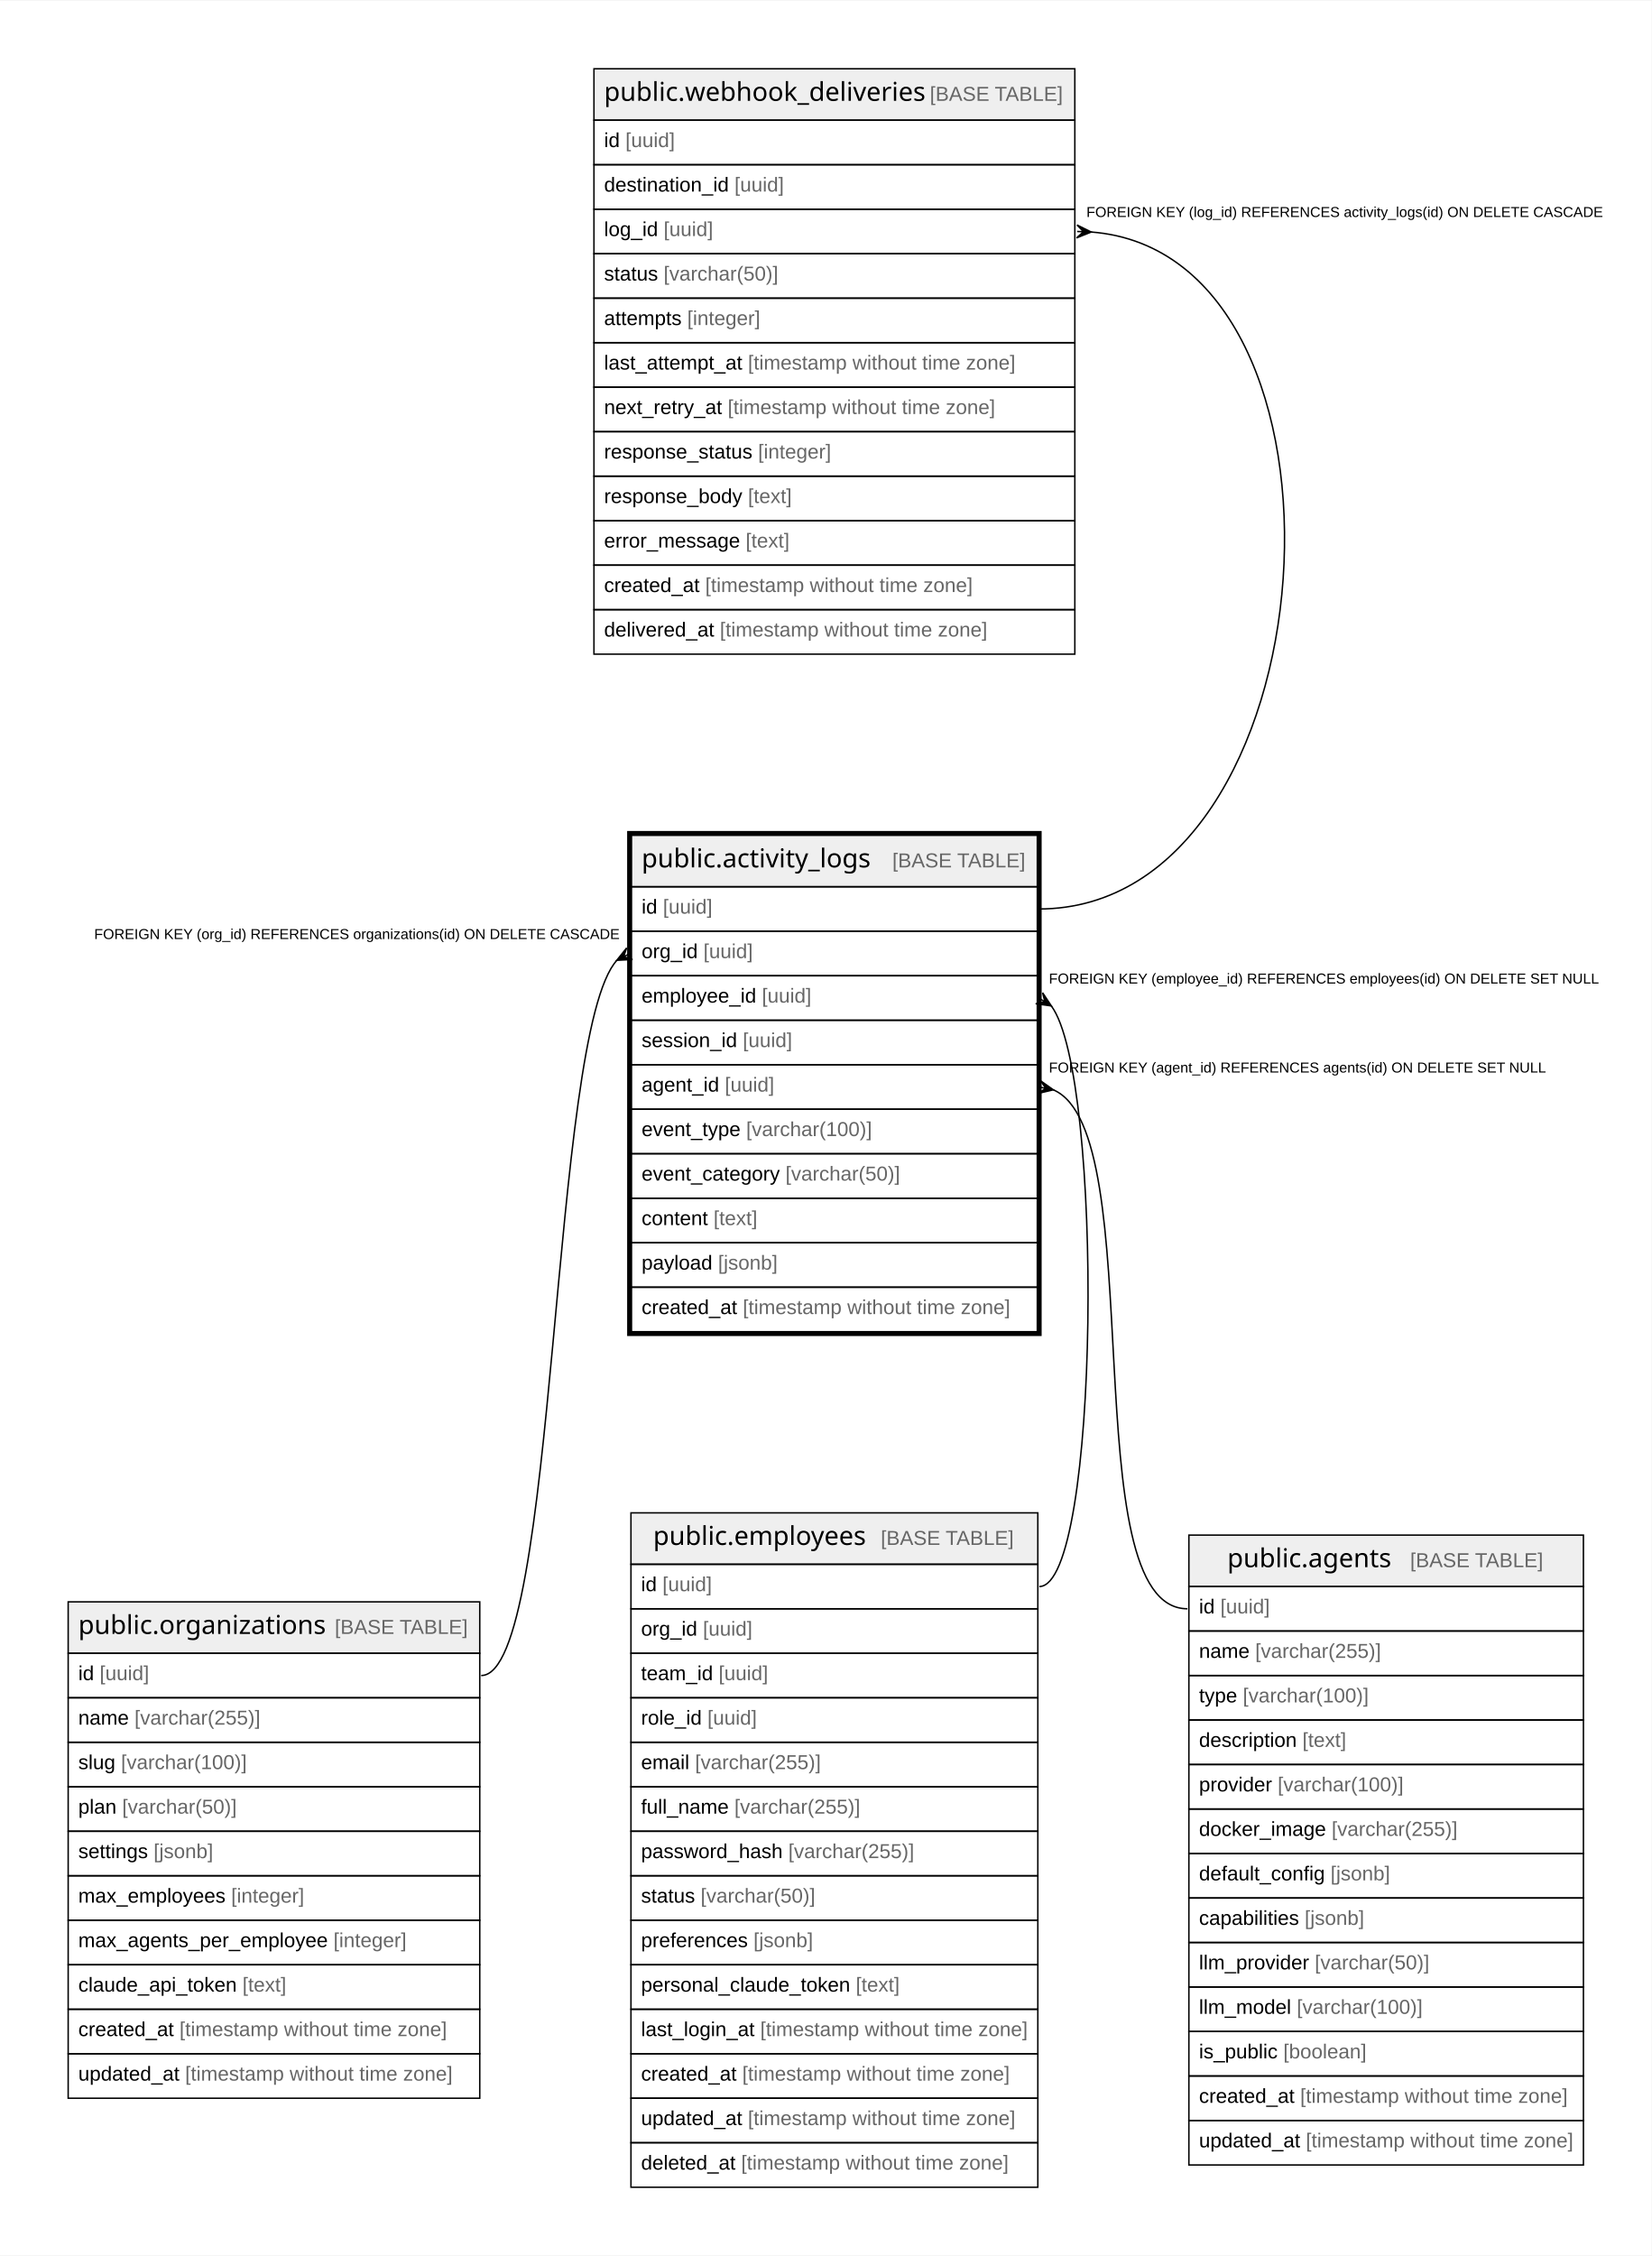
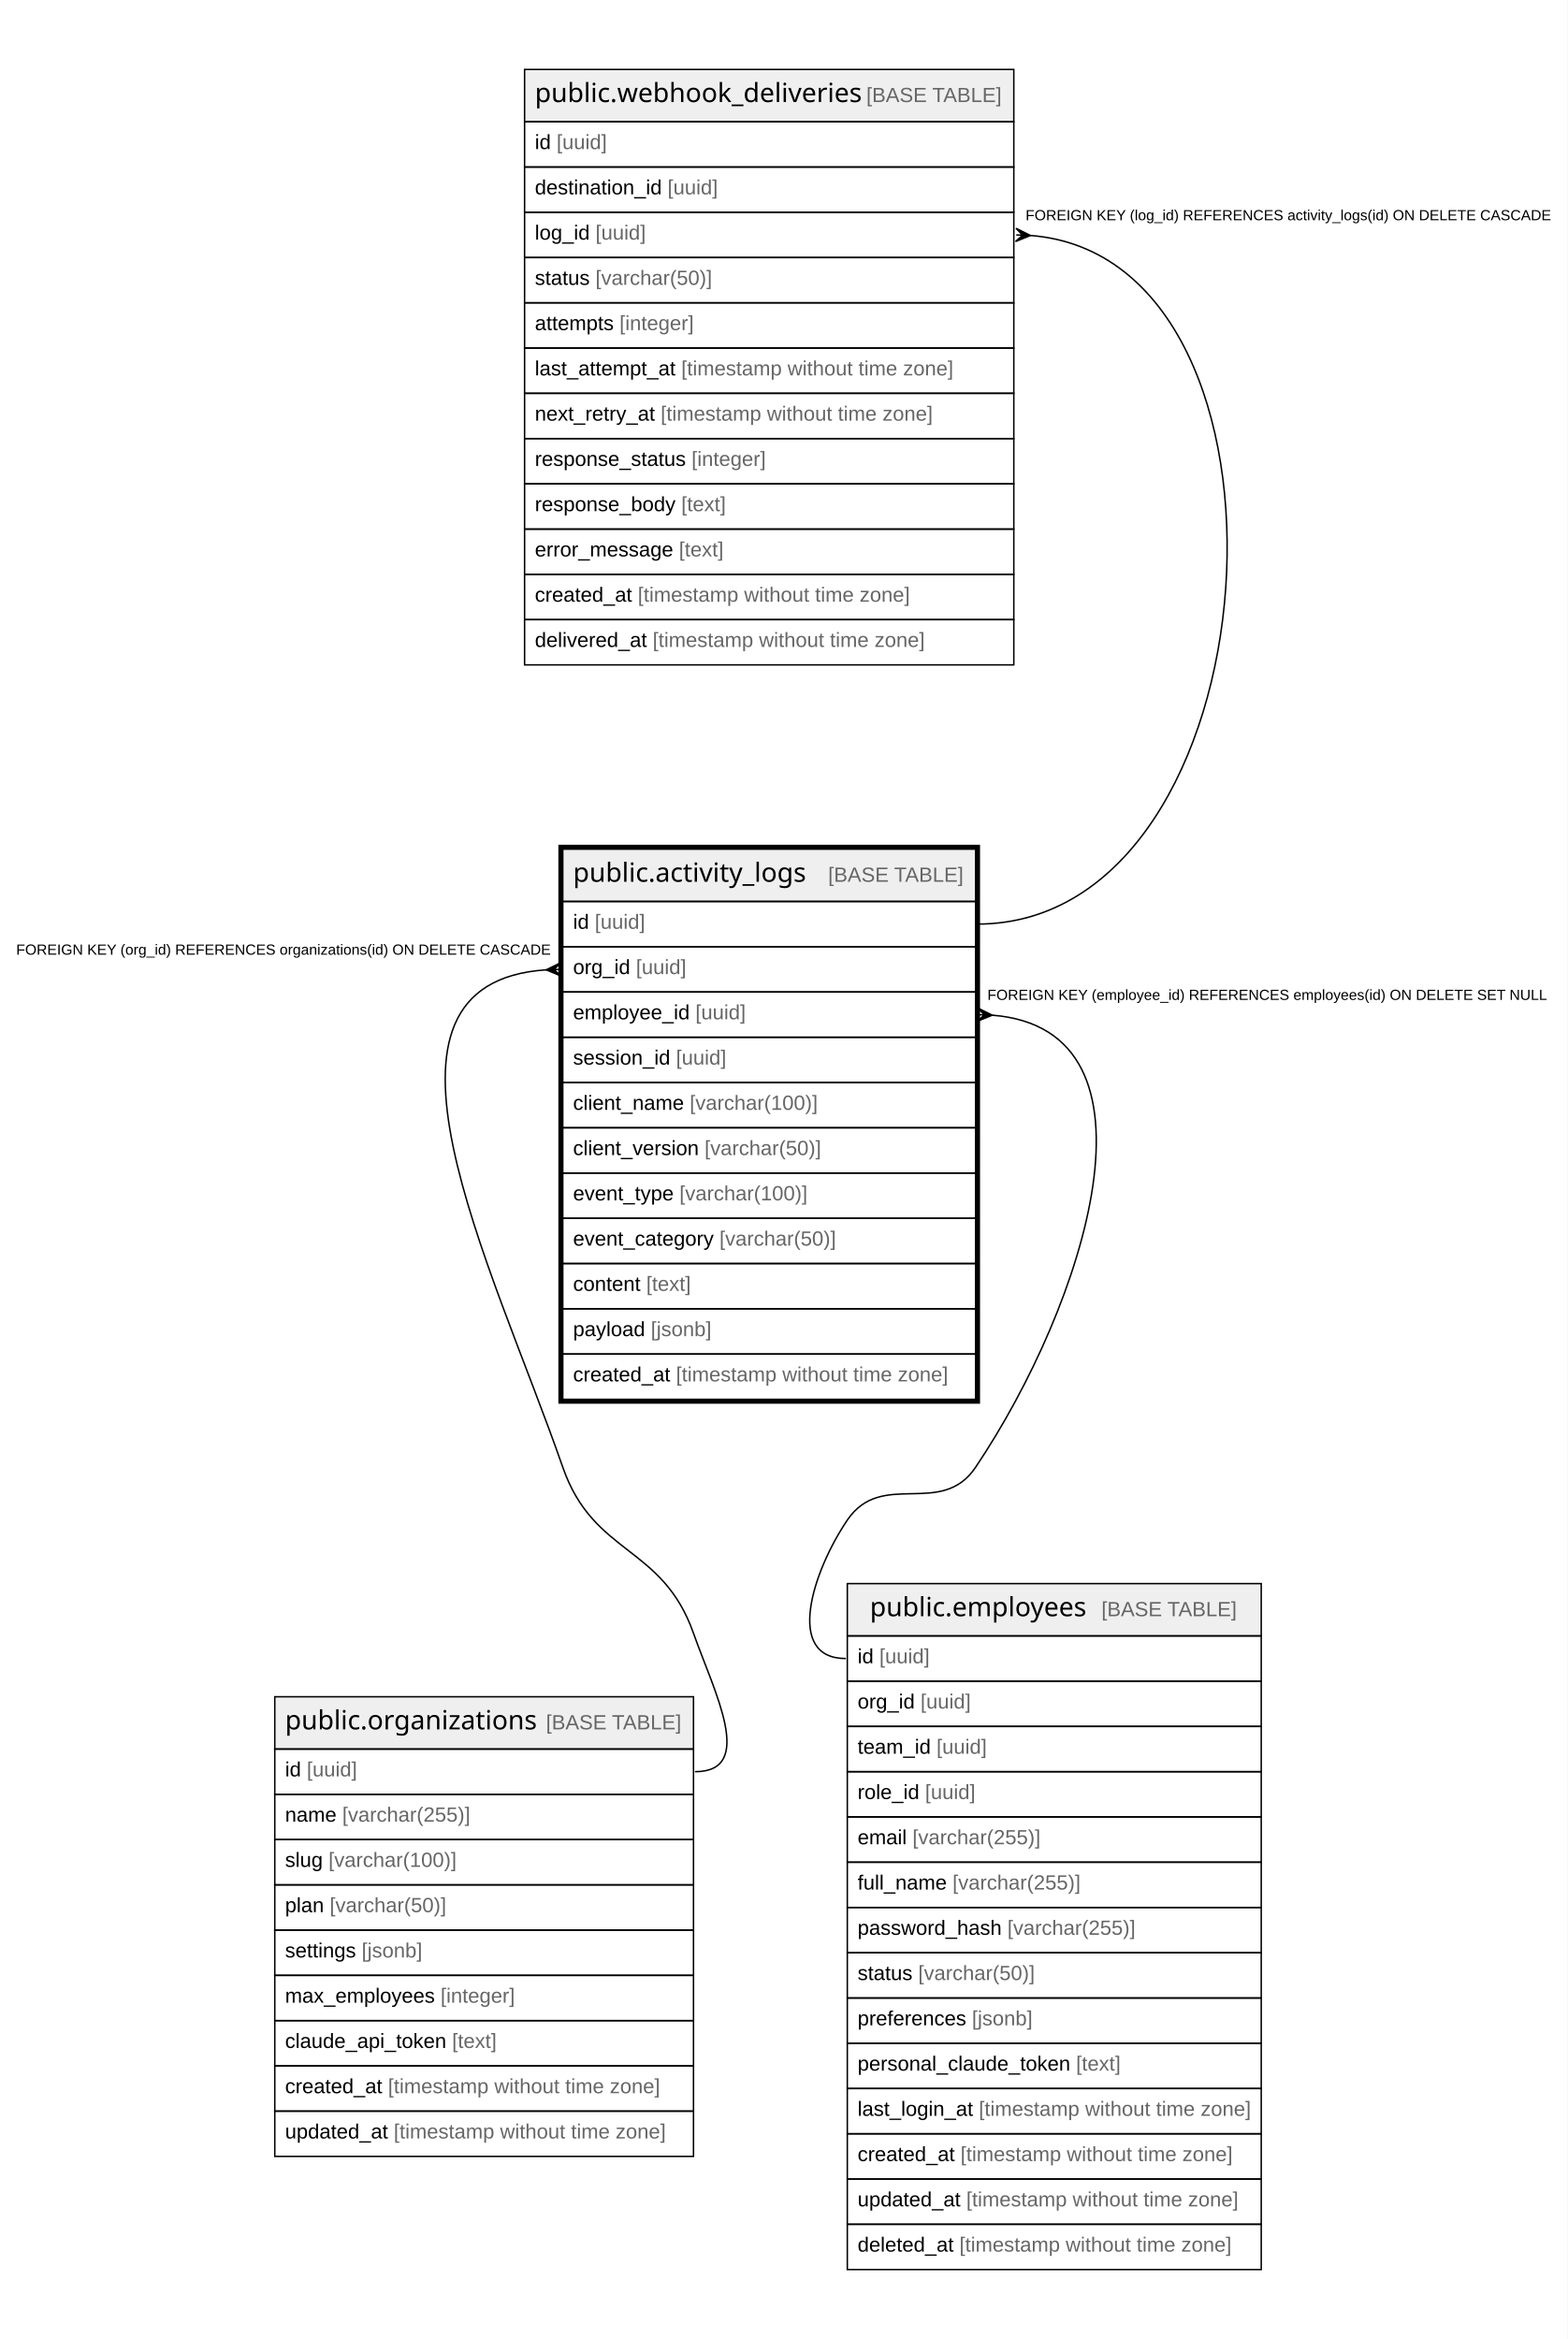
- <svg xmlns="http://www.w3.org/2000/svg" width="1143pt" height="1561pt" viewBox="0.00 0.00 1143.45 1560.80">
-   <g id="graph0" class="graph" transform="scale(1 1) rotate(0) translate(4 1556.8)">
-     <polygon fill="white" stroke="none" points="-4,4 -4,-1556.8 1139.45,-1556.8 1139.45,4 -4,4" />
+ <svg xmlns="http://www.w3.org/2000/svg" width="1067pt" height="1592pt" viewBox="0.00 0.00 1066.81 1591.60">
+   <g id="graph0" class="graph" transform="scale(1 1) rotate(0) translate(4 1587.6)">
+     <polygon fill="white" stroke="none" points="-4,4 -4,-1587.6 1062.81,-1587.6 1062.81,4 -4,4" />
    <g id="node1" class="node">
-       <polygon fill="#efefef" stroke="none" points="433.19,-943.4 433.19,-979 714.16,-979 714.16,-943.4 433.19,-943.4" />
-       <polygon fill="none" stroke="black" points="433.19,-943.4 433.19,-979 714.16,-979 714.16,-943.4 433.19,-943.4" />
-       <text text-anchor="start" x="440.19" y="-956.8" font-family="Arial Bold" font-size="18.00">public.activity_logs</text>
-       <text text-anchor="start" x="582.67" y="-956.8" font-family="Arial" font-size="14.00">    </text>
-       <text text-anchor="start" x="613.79" y="-956.8" font-family="Arial" font-size="14.00" fill="#666666">[BASE TABLE]</text>
-       <polygon fill="none" stroke="black" points="433.19,-912.6 433.19,-943.4 714.16,-943.4 714.16,-912.6 433.19,-912.6" />
-       <text text-anchor="start" x="440.19" y="-924.8" font-family="Arial" font-size="14.00">id </text>
-       <text text-anchor="start" x="454.98" y="-924.8" font-family="Arial" font-size="14.00" fill="#666666">[uuid]</text>
-       <polygon fill="none" stroke="black" points="433.19,-881.8 433.19,-912.6 714.16,-912.6 714.16,-881.8 433.19,-881.8" />
-       <text text-anchor="start" x="440.19" y="-894" font-family="Arial" font-size="14.00">org_id </text>
-       <text text-anchor="start" x="483" y="-894" font-family="Arial" font-size="14.00" fill="#666666">[uuid]</text>
-       <polygon fill="none" stroke="black" points="433.19,-851 433.19,-881.8 714.16,-881.8 714.16,-851 433.19,-851" />
-       <text text-anchor="start" x="440.19" y="-863.2" font-family="Arial" font-size="14.00">employee_id </text>
-       <text text-anchor="start" x="523.47" y="-863.2" font-family="Arial" font-size="14.00" fill="#666666">[uuid]</text>
-       <polygon fill="none" stroke="black" points="433.19,-820.2 433.19,-851 714.16,-851 714.16,-820.2 433.19,-820.2" />
-       <text text-anchor="start" x="440.19" y="-832.4" font-family="Arial" font-size="14.00">session_id </text>
-       <text text-anchor="start" x="510.23" y="-832.4" font-family="Arial" font-size="14.00" fill="#666666">[uuid]</text>
-       <polygon fill="none" stroke="black" points="433.19,-789.4 433.19,-820.2 714.16,-820.2 714.16,-789.4 433.19,-789.4" />
-       <text text-anchor="start" x="440.19" y="-801.6" font-family="Arial" font-size="14.00">agent_id </text>
-       <text text-anchor="start" x="497.8" y="-801.6" font-family="Arial" font-size="14.00" fill="#666666">[uuid]</text>
-       <polygon fill="none" stroke="black" points="433.19,-758.6 433.19,-789.4 714.16,-789.4 714.16,-758.6 433.19,-758.6" />
-       <text text-anchor="start" x="440.19" y="-770.8" font-family="Arial" font-size="14.00">event_type </text>
-       <text text-anchor="start" x="512.58" y="-770.8" font-family="Arial" font-size="14.00" fill="#666666">[varchar(100)]</text>
-       <polygon fill="none" stroke="black" points="433.19,-727.8 433.19,-758.6 714.16,-758.6 714.16,-727.8 433.19,-727.8" />
-       <text text-anchor="start" x="440.19" y="-740" font-family="Arial" font-size="14.00">event_category </text>
-       <text text-anchor="start" x="539.81" y="-740" font-family="Arial" font-size="14.00" fill="#666666">[varchar(50)]</text>
-       <polygon fill="none" stroke="black" points="433.19,-697 433.19,-727.8 714.16,-727.8 714.16,-697 433.19,-697" />
-       <text text-anchor="start" x="440.19" y="-709.2" font-family="Arial" font-size="14.00">content </text>
-       <text text-anchor="start" x="490" y="-709.2" font-family="Arial" font-size="14.00" fill="#666666">[text]</text>
-       <polygon fill="none" stroke="black" points="433.19,-666.2 433.19,-697 714.16,-697 714.16,-666.2 433.19,-666.2" />
-       <text text-anchor="start" x="440.19" y="-678.4" font-family="Arial" font-size="14.00">payload </text>
-       <text text-anchor="start" x="493.12" y="-678.4" font-family="Arial" font-size="14.00" fill="#666666">[jsonb]</text>
-       <polygon fill="none" stroke="black" points="433.19,-635.4 433.19,-666.2 714.16,-666.2 714.16,-635.4 433.19,-635.4" />
-       <text text-anchor="start" x="440.19" y="-647.6" font-family="Arial" font-size="14.00">created_at </text>
-       <text text-anchor="start" x="510.24" y="-647.6" font-family="Arial" font-size="14.00" fill="#666666">[timestamp without time zone]</text>
-       <polygon fill="none" stroke="black" stroke-width="3" points="431.69,-633.9 431.69,-980.5 715.66,-980.5 715.66,-633.9 431.69,-633.9" />
+       <polygon fill="#efefef" stroke="none" points="378.99,-974.2 378.99,-1009.8 659.96,-1009.8 659.96,-974.2 378.99,-974.2" />
+       <polygon fill="none" stroke="black" points="378.99,-974.2 378.99,-1009.8 659.96,-1009.8 659.96,-974.2 378.99,-974.2" />
+       <text text-anchor="start" x="385.99" y="-987.6" font-family="Arial Bold" font-size="18.00">public.activity_logs</text>
+       <text text-anchor="start" x="528.47" y="-987.6" font-family="Arial" font-size="14.00">    </text>
+       <text text-anchor="start" x="559.59" y="-987.6" font-family="Arial" font-size="14.00" fill="#666666">[BASE TABLE]</text>
+       <polygon fill="none" stroke="black" points="378.99,-943.4 378.99,-974.2 659.96,-974.2 659.96,-943.4 378.99,-943.4" />
+       <text text-anchor="start" x="385.99" y="-955.6" font-family="Arial" font-size="14.00">id </text>
+       <text text-anchor="start" x="400.78" y="-955.6" font-family="Arial" font-size="14.00" fill="#666666">[uuid]</text>
+       <polygon fill="none" stroke="black" points="378.99,-912.6 378.99,-943.4 659.96,-943.4 659.96,-912.6 378.99,-912.6" />
+       <text text-anchor="start" x="385.99" y="-924.8" font-family="Arial" font-size="14.00">org_id </text>
+       <text text-anchor="start" x="428.8" y="-924.8" font-family="Arial" font-size="14.00" fill="#666666">[uuid]</text>
+       <polygon fill="none" stroke="black" points="378.99,-881.8 378.99,-912.6 659.96,-912.6 659.96,-881.8 378.99,-881.8" />
+       <text text-anchor="start" x="385.99" y="-894" font-family="Arial" font-size="14.00">employee_id </text>
+       <text text-anchor="start" x="469.26" y="-894" font-family="Arial" font-size="14.00" fill="#666666">[uuid]</text>
+       <polygon fill="none" stroke="black" points="378.99,-851 378.99,-881.8 659.96,-881.8 659.96,-851 378.99,-851" />
+       <text text-anchor="start" x="385.99" y="-863.2" font-family="Arial" font-size="14.00">session_id </text>
+       <text text-anchor="start" x="456.03" y="-863.2" font-family="Arial" font-size="14.00" fill="#666666">[uuid]</text>
+       <polygon fill="none" stroke="black" points="378.99,-820.2 378.99,-851 659.96,-851 659.96,-820.2 378.99,-820.2" />
+       <text text-anchor="start" x="385.99" y="-832.4" font-family="Arial" font-size="14.00">client_name </text>
+       <text text-anchor="start" x="465.37" y="-832.4" font-family="Arial" font-size="14.00" fill="#666666">[varchar(100)]</text>
+       <polygon fill="none" stroke="black" points="378.99,-789.4 378.99,-820.2 659.96,-820.2 659.96,-789.4 378.99,-789.4" />
+       <text text-anchor="start" x="385.99" y="-801.6" font-family="Arial" font-size="14.00">client_version </text>
+       <text text-anchor="start" x="475.48" y="-801.6" font-family="Arial" font-size="14.00" fill="#666666">[varchar(50)]</text>
+       <polygon fill="none" stroke="black" points="378.99,-758.6 378.99,-789.4 659.96,-789.4 659.96,-758.6 378.99,-758.6" />
+       <text text-anchor="start" x="385.99" y="-770.8" font-family="Arial" font-size="14.00">event_type </text>
+       <text text-anchor="start" x="458.38" y="-770.8" font-family="Arial" font-size="14.00" fill="#666666">[varchar(100)]</text>
+       <polygon fill="none" stroke="black" points="378.99,-727.8 378.99,-758.6 659.96,-758.6 659.96,-727.8 378.99,-727.8" />
+       <text text-anchor="start" x="385.99" y="-740" font-family="Arial" font-size="14.00">event_category </text>
+       <text text-anchor="start" x="485.61" y="-740" font-family="Arial" font-size="14.00" fill="#666666">[varchar(50)]</text>
+       <polygon fill="none" stroke="black" points="378.99,-697 378.99,-727.8 659.96,-727.8 659.96,-697 378.99,-697" />
+       <text text-anchor="start" x="385.99" y="-709.2" font-family="Arial" font-size="14.00">content </text>
+       <text text-anchor="start" x="435.8" y="-709.2" font-family="Arial" font-size="14.00" fill="#666666">[text]</text>
+       <polygon fill="none" stroke="black" points="378.99,-666.2 378.99,-697 659.96,-697 659.96,-666.2 378.99,-666.2" />
+       <text text-anchor="start" x="385.99" y="-678.4" font-family="Arial" font-size="14.00">payload </text>
+       <text text-anchor="start" x="438.92" y="-678.4" font-family="Arial" font-size="14.00" fill="#666666">[jsonb]</text>
+       <polygon fill="none" stroke="black" points="378.99,-635.4 378.99,-666.2 659.96,-666.2 659.96,-635.4 378.99,-635.4" />
+       <text text-anchor="start" x="385.99" y="-647.6" font-family="Arial" font-size="14.00">created_at </text>
+       <text text-anchor="start" x="456.04" y="-647.6" font-family="Arial" font-size="14.00" fill="#666666">[timestamp without time zone]</text>
+       <polygon fill="none" stroke="black" stroke-width="3" points="377.49,-633.9 377.49,-1011.3 661.46,-1011.3 661.46,-633.9 377.49,-633.9" />
    </g>
    <g id="node3" class="node">
-       <polygon fill="#efefef" stroke="none" points="43.2,-412.8 43.2,-448.4 328.15,-448.4 328.15,-412.8 43.2,-412.8" />
-       <polygon fill="none" stroke="black" points="43.2,-412.8 43.2,-448.4 328.15,-448.4 328.15,-412.8 43.2,-412.8" />
-       <text text-anchor="start" x="50.2" y="-426.2" font-family="Arial Bold" font-size="18.00">public.organizations</text>
-       <text text-anchor="start" x="196.66" y="-426.2" font-family="Arial" font-size="14.00">    </text>
-       <text text-anchor="start" x="227.78" y="-426.2" font-family="Arial" font-size="14.00" fill="#666666">[BASE TABLE]</text>
-       <polygon fill="none" stroke="black" points="43.2,-382 43.2,-412.8 328.15,-412.8 328.15,-382 43.2,-382" />
-       <text text-anchor="start" x="50.2" y="-394.2" font-family="Arial" font-size="14.00">id </text>
-       <text text-anchor="start" x="64.99" y="-394.2" font-family="Arial" font-size="14.00" fill="#666666">[uuid]</text>
-       <polygon fill="none" stroke="black" points="43.2,-351.2 43.2,-382 328.15,-382 328.15,-351.2 43.2,-351.2" />
-       <text text-anchor="start" x="50.2" y="-363.4" font-family="Arial" font-size="14.00">name </text>
-       <text text-anchor="start" x="89.11" y="-363.4" font-family="Arial" font-size="14.00" fill="#666666">[varchar(255)]</text>
-       <polygon fill="none" stroke="black" points="43.2,-320.4 43.2,-351.2 328.15,-351.2 328.15,-320.4 43.2,-320.4" />
-       <text text-anchor="start" x="50.2" y="-332.6" font-family="Arial" font-size="14.00">slug </text>
-       <text text-anchor="start" x="79.77" y="-332.6" font-family="Arial" font-size="14.00" fill="#666666">[varchar(100)]</text>
-       <polygon fill="none" stroke="black" points="43.2,-289.6 43.2,-320.4 328.15,-320.4 328.15,-289.6 43.2,-289.6" />
-       <text text-anchor="start" x="50.2" y="-301.8" font-family="Arial" font-size="14.00">plan </text>
-       <text text-anchor="start" x="80.56" y="-301.8" font-family="Arial" font-size="14.00" fill="#666666">[varchar(50)]</text>
-       <polygon fill="none" stroke="black" points="43.2,-258.8 43.2,-289.6 328.15,-289.6 328.15,-258.8 43.2,-258.8" />
-       <text text-anchor="start" x="50.2" y="-271" font-family="Arial" font-size="14.00">settings </text>
-       <text text-anchor="start" x="102.34" y="-271" font-family="Arial" font-size="14.00" fill="#666666">[jsonb]</text>
-       <polygon fill="none" stroke="black" points="43.2,-228 43.2,-258.8 328.15,-258.8 328.15,-228 43.2,-228" />
-       <text text-anchor="start" x="50.2" y="-240.2" font-family="Arial" font-size="14.00">max_employees </text>
-       <text text-anchor="start" x="156.03" y="-240.2" font-family="Arial" font-size="14.00" fill="#666666">[integer]</text>
-       <polygon fill="none" stroke="black" points="43.2,-197.2 43.2,-228 328.15,-228 328.15,-197.2 43.2,-197.2" />
-       <text text-anchor="start" x="50.2" y="-209.4" font-family="Arial" font-size="14.00">max_agents_per_employee </text>
-       <text text-anchor="start" x="226.87" y="-209.4" font-family="Arial" font-size="14.00" fill="#666666">[integer]</text>
-       <polygon fill="none" stroke="black" points="43.2,-166.4 43.2,-197.2 328.15,-197.2 328.15,-166.4 43.2,-166.4" />
-       <text text-anchor="start" x="50.2" y="-178.6" font-family="Arial" font-size="14.00">claude_api_token </text>
-       <text text-anchor="start" x="163.85" y="-178.6" font-family="Arial" font-size="14.00" fill="#666666">[text]</text>
-       <polygon fill="none" stroke="black" points="43.2,-135.6 43.2,-166.4 328.15,-166.4 328.15,-135.6 43.2,-135.6" />
-       <text text-anchor="start" x="50.2" y="-147.8" font-family="Arial" font-size="14.00">created_at </text>
-       <text text-anchor="start" x="120.25" y="-147.8" font-family="Arial" font-size="14.00" fill="#666666">[timestamp without time zone]</text>
-       <polygon fill="none" stroke="black" points="43.2,-104.8 43.2,-135.6 328.15,-135.6 328.15,-104.8 43.2,-104.8" />
-       <text text-anchor="start" x="50.2" y="-117" font-family="Arial" font-size="14.00">updated_at </text>
-       <text text-anchor="start" x="124.16" y="-117" font-family="Arial" font-size="14.00" fill="#666666">[timestamp without time zone]</text>
+       <polygon fill="#efefef" stroke="none" points="183,-397.4 183,-433 467.95,-433 467.95,-397.4 183,-397.4" />
+       <polygon fill="none" stroke="black" points="183,-397.4 183,-433 467.95,-433 467.95,-397.4 183,-397.4" />
+       <text text-anchor="start" x="190" y="-410.8" font-family="Arial Bold" font-size="18.00">public.organizations</text>
+       <text text-anchor="start" x="336.46" y="-410.8" font-family="Arial" font-size="14.00">    </text>
+       <text text-anchor="start" x="367.58" y="-410.8" font-family="Arial" font-size="14.00" fill="#666666">[BASE TABLE]</text>
+       <polygon fill="none" stroke="black" points="183,-366.6 183,-397.4 467.95,-397.4 467.95,-366.6 183,-366.6" />
+       <text text-anchor="start" x="190" y="-378.8" font-family="Arial" font-size="14.00">id </text>
+       <text text-anchor="start" x="204.78" y="-378.8" font-family="Arial" font-size="14.00" fill="#666666">[uuid]</text>
+       <polygon fill="none" stroke="black" points="183,-335.8 183,-366.6 467.95,-366.6 467.95,-335.8 183,-335.8" />
+       <text text-anchor="start" x="190" y="-348" font-family="Arial" font-size="14.00">name </text>
+       <text text-anchor="start" x="228.91" y="-348" font-family="Arial" font-size="14.00" fill="#666666">[varchar(255)]</text>
+       <polygon fill="none" stroke="black" points="183,-305 183,-335.8 467.95,-335.8 467.95,-305 183,-305" />
+       <text text-anchor="start" x="190" y="-317.2" font-family="Arial" font-size="14.00">slug </text>
+       <text text-anchor="start" x="219.57" y="-317.2" font-family="Arial" font-size="14.00" fill="#666666">[varchar(100)]</text>
+       <polygon fill="none" stroke="black" points="183,-274.2 183,-305 467.95,-305 467.95,-274.2 183,-274.2" />
+       <text text-anchor="start" x="190" y="-286.4" font-family="Arial" font-size="14.00">plan </text>
+       <text text-anchor="start" x="220.36" y="-286.4" font-family="Arial" font-size="14.00" fill="#666666">[varchar(50)]</text>
+       <polygon fill="none" stroke="black" points="183,-243.4 183,-274.2 467.95,-274.2 467.95,-243.4 183,-243.4" />
+       <text text-anchor="start" x="190" y="-255.6" font-family="Arial" font-size="14.00">settings </text>
+       <text text-anchor="start" x="242.14" y="-255.6" font-family="Arial" font-size="14.00" fill="#666666">[jsonb]</text>
+       <polygon fill="none" stroke="black" points="183,-212.6 183,-243.4 467.95,-243.4 467.95,-212.6 183,-212.6" />
+       <text text-anchor="start" x="190" y="-224.8" font-family="Arial" font-size="14.00">max_employees </text>
+       <text text-anchor="start" x="295.83" y="-224.8" font-family="Arial" font-size="14.00" fill="#666666">[integer]</text>
+       <polygon fill="none" stroke="black" points="183,-181.8 183,-212.6 467.95,-212.6 467.95,-181.8 183,-181.8" />
+       <text text-anchor="start" x="190" y="-194" font-family="Arial" font-size="14.00">claude_api_token </text>
+       <text text-anchor="start" x="303.65" y="-194" font-family="Arial" font-size="14.00" fill="#666666">[text]</text>
+       <polygon fill="none" stroke="black" points="183,-151 183,-181.8 467.95,-181.8 467.95,-151 183,-151" />
+       <text text-anchor="start" x="190" y="-163.2" font-family="Arial" font-size="14.00">created_at </text>
+       <text text-anchor="start" x="260.05" y="-163.2" font-family="Arial" font-size="14.00" fill="#666666">[timestamp without time zone]</text>
+       <polygon fill="none" stroke="black" points="183,-120.2 183,-151 467.95,-151 467.95,-120.2 183,-120.2" />
+       <text text-anchor="start" x="190" y="-132.4" font-family="Arial" font-size="14.00">updated_at </text>
+       <text text-anchor="start" x="263.96" y="-132.4" font-family="Arial" font-size="14.00" fill="#666666">[timestamp without time zone]</text>
    </g>
    <g id="edge2" class="edge">
-       <path fill="none" stroke="black" d="M423.18,-892.57C376.45,-842.19 382.64,-397.4 329.15,-397.4" />
-       <polygon fill="black" stroke="black" points="423,-892.48 429.84,-901.05 427.74,-894.92 431.6,-896.89 431.6,-896.89 431.6,-896.89 427.74,-894.92 433.95,-893.04 423,-892.48" />
-       <text text-anchor="start" x="61.2" y="-907.2" font-family="Arial" font-size="10.00">FOREIGN KEY (org_id) REFERENCES organizations(id) ON DELETE CASCADE</text>
+       <path fill="none" stroke="black" d="M367.81,-927.68C232.17,-918.81 330.65,-728.08 378.99,-589.2 400,-528.83 446.71,-536.49 467.95,-476.2 481.86,-436.71 510.82,-382 468.95,-382" />
+       <polygon fill="black" stroke="black" points="367.66,-927.67 377.51,-932.49 372.99,-927.84 377.32,-927.98 377.32,-927.98 377.32,-927.98 372.99,-927.84 377.8,-923.49 367.66,-927.67" />
+       <text text-anchor="start" x="7" y="-938" font-family="Arial" font-size="10.00">FOREIGN KEY (org_id) REFERENCES organizations(id) ON DELETE CASCADE</text>
    </g>
    <g id="node4" class="node">
-       <polygon fill="#efefef" stroke="none" points="432.83,-474.4 432.83,-510 714.52,-510 714.52,-474.4 432.83,-474.4" />
-       <polygon fill="none" stroke="black" points="432.83,-474.4 432.83,-510 714.52,-510 714.52,-474.4 432.83,-474.4" />
-       <text text-anchor="start" x="448.2" y="-487.8" font-family="Arial Bold" font-size="18.00">public.employees</text>
-       <text text-anchor="start" x="574.66" y="-487.8" font-family="Arial" font-size="14.00">    </text>
-       <text text-anchor="start" x="605.78" y="-487.8" font-family="Arial" font-size="14.00" fill="#666666">[BASE TABLE]</text>
-       <polygon fill="none" stroke="black" points="432.83,-443.6 432.83,-474.4 714.52,-474.4 714.52,-443.6 432.83,-443.6" />
-       <text text-anchor="start" x="439.83" y="-455.8" font-family="Arial" font-size="14.00">id </text>
-       <text text-anchor="start" x="454.62" y="-455.8" font-family="Arial" font-size="14.00" fill="#666666">[uuid]</text>
-       <polygon fill="none" stroke="black" points="432.83,-412.8 432.83,-443.6 714.52,-443.6 714.52,-412.8 432.83,-412.8" />
-       <text text-anchor="start" x="439.83" y="-425" font-family="Arial" font-size="14.00">org_id </text>
-       <text text-anchor="start" x="482.64" y="-425" font-family="Arial" font-size="14.00" fill="#666666">[uuid]</text>
-       <polygon fill="none" stroke="black" points="432.83,-382 432.83,-412.8 714.52,-412.8 714.52,-382 432.83,-382" />
-       <text text-anchor="start" x="439.83" y="-394.2" font-family="Arial" font-size="14.00">team_id </text>
-       <text text-anchor="start" x="493.53" y="-394.2" font-family="Arial" font-size="14.00" fill="#666666">[uuid]</text>
-       <polygon fill="none" stroke="black" points="432.83,-351.2 432.83,-382 714.52,-382 714.52,-351.2 432.83,-351.2" />
-       <text text-anchor="start" x="439.83" y="-363.4" font-family="Arial" font-size="14.00">role_id </text>
-       <text text-anchor="start" x="485.75" y="-363.4" font-family="Arial" font-size="14.00" fill="#666666">[uuid]</text>
-       <polygon fill="none" stroke="black" points="432.83,-320.4 432.83,-351.2 714.52,-351.2 714.52,-320.4 432.83,-320.4" />
-       <text text-anchor="start" x="439.83" y="-332.6" font-family="Arial" font-size="14.00">email </text>
-       <text text-anchor="start" x="477.18" y="-332.6" font-family="Arial" font-size="14.00" fill="#666666">[varchar(255)]</text>
-       <polygon fill="none" stroke="black" points="432.83,-289.6 432.83,-320.4 714.52,-320.4 714.52,-289.6 432.83,-289.6" />
-       <text text-anchor="start" x="439.83" y="-301.8" font-family="Arial" font-size="14.00">full_name </text>
-       <text text-anchor="start" x="504.42" y="-301.8" font-family="Arial" font-size="14.00" fill="#666666">[varchar(255)]</text>
-       <polygon fill="none" stroke="black" points="432.83,-258.8 432.83,-289.6 714.52,-289.6 714.52,-258.8 432.83,-258.8" />
-       <text text-anchor="start" x="439.83" y="-271" font-family="Arial" font-size="14.00">password_hash </text>
-       <text text-anchor="start" x="541.78" y="-271" font-family="Arial" font-size="14.00" fill="#666666">[varchar(255)]</text>
-       <polygon fill="none" stroke="black" points="432.83,-228 432.83,-258.8 714.52,-258.8 714.52,-228 432.83,-228" />
-       <text text-anchor="start" x="439.83" y="-240.2" font-family="Arial" font-size="14.00">status </text>
-       <text text-anchor="start" x="481.07" y="-240.2" font-family="Arial" font-size="14.00" fill="#666666">[varchar(50)]</text>
-       <polygon fill="none" stroke="black" points="432.83,-197.2 432.83,-228 714.52,-228 714.52,-197.2 432.83,-197.2" />
-       <text text-anchor="start" x="439.83" y="-209.4" font-family="Arial" font-size="14.00">preferences </text>
-       <text text-anchor="start" x="517.65" y="-209.4" font-family="Arial" font-size="14.00" fill="#666666">[jsonb]</text>
-       <polygon fill="none" stroke="black" points="432.83,-166.4 432.83,-197.2 714.52,-197.2 714.52,-166.4 432.83,-166.4" />
-       <text text-anchor="start" x="439.83" y="-178.6" font-family="Arial" font-size="14.00">personal_claude_token </text>
-       <text text-anchor="start" x="588.5" y="-178.6" font-family="Arial" font-size="14.00" fill="#666666">[text]</text>
-       <polygon fill="none" stroke="black" points="432.83,-135.6 432.83,-166.4 714.52,-166.4 714.52,-135.6 432.83,-135.6" />
-       <text text-anchor="start" x="439.83" y="-147.8" font-family="Arial" font-size="14.00">last_login_at </text>
-       <text text-anchor="start" x="522.33" y="-147.8" font-family="Arial" font-size="14.00" fill="#666666">[timestamp without time zone]</text>
-       <polygon fill="none" stroke="black" points="432.83,-104.8 432.83,-135.6 714.52,-135.6 714.52,-104.8 432.83,-104.8" />
-       <text text-anchor="start" x="439.83" y="-117" font-family="Arial" font-size="14.00">created_at </text>
-       <text text-anchor="start" x="509.88" y="-117" font-family="Arial" font-size="14.00" fill="#666666">[timestamp without time zone]</text>
-       <polygon fill="none" stroke="black" points="432.83,-74 432.83,-104.8 714.52,-104.8 714.52,-74 432.83,-74" />
-       <text text-anchor="start" x="439.83" y="-86.2" font-family="Arial" font-size="14.00">updated_at </text>
-       <text text-anchor="start" x="513.79" y="-86.2" font-family="Arial" font-size="14.00" fill="#666666">[timestamp without time zone]</text>
-       <polygon fill="none" stroke="black" points="432.83,-43.2 432.83,-74 714.52,-74 714.52,-43.2 432.83,-43.2" />
-       <text text-anchor="start" x="439.83" y="-55.4" font-family="Arial" font-size="14.00">deleted_at </text>
-       <text text-anchor="start" x="509.11" y="-55.4" font-family="Arial" font-size="14.00" fill="#666666">[timestamp without time zone]</text>
+       <polygon fill="#efefef" stroke="none" points="572.63,-474.4 572.63,-510 854.32,-510 854.32,-474.4 572.63,-474.4" />
+       <polygon fill="none" stroke="black" points="572.63,-474.4 572.63,-510 854.32,-510 854.32,-474.4 572.63,-474.4" />
+       <text text-anchor="start" x="588" y="-487.8" font-family="Arial Bold" font-size="18.00">public.employees</text>
+       <text text-anchor="start" x="714.46" y="-487.8" font-family="Arial" font-size="14.00">    </text>
+       <text text-anchor="start" x="745.58" y="-487.8" font-family="Arial" font-size="14.00" fill="#666666">[BASE TABLE]</text>
+       <polygon fill="none" stroke="black" points="572.63,-443.6 572.63,-474.4 854.32,-474.4 854.32,-443.6 572.63,-443.6" />
+       <text text-anchor="start" x="579.63" y="-455.8" font-family="Arial" font-size="14.00">id </text>
+       <text text-anchor="start" x="594.42" y="-455.8" font-family="Arial" font-size="14.00" fill="#666666">[uuid]</text>
+       <polygon fill="none" stroke="black" points="572.63,-412.8 572.63,-443.6 854.32,-443.6 854.32,-412.8 572.63,-412.8" />
+       <text text-anchor="start" x="579.63" y="-425" font-family="Arial" font-size="14.00">org_id </text>
+       <text text-anchor="start" x="622.44" y="-425" font-family="Arial" font-size="14.00" fill="#666666">[uuid]</text>
+       <polygon fill="none" stroke="black" points="572.63,-382 572.63,-412.8 854.32,-412.8 854.32,-382 572.63,-382" />
+       <text text-anchor="start" x="579.63" y="-394.2" font-family="Arial" font-size="14.00">team_id </text>
+       <text text-anchor="start" x="633.33" y="-394.2" font-family="Arial" font-size="14.00" fill="#666666">[uuid]</text>
+       <polygon fill="none" stroke="black" points="572.63,-351.2 572.63,-382 854.32,-382 854.32,-351.2 572.63,-351.2" />
+       <text text-anchor="start" x="579.63" y="-363.4" font-family="Arial" font-size="14.00">role_id </text>
+       <text text-anchor="start" x="625.55" y="-363.4" font-family="Arial" font-size="14.00" fill="#666666">[uuid]</text>
+       <polygon fill="none" stroke="black" points="572.63,-320.4 572.63,-351.2 854.32,-351.2 854.32,-320.4 572.63,-320.4" />
+       <text text-anchor="start" x="579.63" y="-332.6" font-family="Arial" font-size="14.00">email </text>
+       <text text-anchor="start" x="616.97" y="-332.6" font-family="Arial" font-size="14.00" fill="#666666">[varchar(255)]</text>
+       <polygon fill="none" stroke="black" points="572.63,-289.6 572.63,-320.4 854.32,-320.4 854.32,-289.6 572.63,-289.6" />
+       <text text-anchor="start" x="579.63" y="-301.8" font-family="Arial" font-size="14.00">full_name </text>
+       <text text-anchor="start" x="644.22" y="-301.8" font-family="Arial" font-size="14.00" fill="#666666">[varchar(255)]</text>
+       <polygon fill="none" stroke="black" points="572.63,-258.8 572.63,-289.6 854.32,-289.6 854.32,-258.8 572.63,-258.8" />
+       <text text-anchor="start" x="579.63" y="-271" font-family="Arial" font-size="14.00">password_hash </text>
+       <text text-anchor="start" x="681.58" y="-271" font-family="Arial" font-size="14.00" fill="#666666">[varchar(255)]</text>
+       <polygon fill="none" stroke="black" points="572.63,-228 572.63,-258.8 854.32,-258.8 854.32,-228 572.63,-228" />
+       <text text-anchor="start" x="579.63" y="-240.2" font-family="Arial" font-size="14.00">status </text>
+       <text text-anchor="start" x="620.87" y="-240.2" font-family="Arial" font-size="14.00" fill="#666666">[varchar(50)]</text>
+       <polygon fill="none" stroke="black" points="572.63,-197.2 572.63,-228 854.32,-228 854.32,-197.2 572.63,-197.2" />
+       <text text-anchor="start" x="579.63" y="-209.4" font-family="Arial" font-size="14.00">preferences </text>
+       <text text-anchor="start" x="657.45" y="-209.4" font-family="Arial" font-size="14.00" fill="#666666">[jsonb]</text>
+       <polygon fill="none" stroke="black" points="572.63,-166.4 572.63,-197.2 854.32,-197.2 854.32,-166.4 572.63,-166.4" />
+       <text text-anchor="start" x="579.63" y="-178.6" font-family="Arial" font-size="14.00">personal_claude_token </text>
+       <text text-anchor="start" x="728.3" y="-178.6" font-family="Arial" font-size="14.00" fill="#666666">[text]</text>
+       <polygon fill="none" stroke="black" points="572.63,-135.6 572.63,-166.4 854.32,-166.4 854.32,-135.6 572.63,-135.6" />
+       <text text-anchor="start" x="579.63" y="-147.8" font-family="Arial" font-size="14.00">last_login_at </text>
+       <text text-anchor="start" x="662.13" y="-147.8" font-family="Arial" font-size="14.00" fill="#666666">[timestamp without time zone]</text>
+       <polygon fill="none" stroke="black" points="572.63,-104.8 572.63,-135.6 854.32,-135.6 854.32,-104.8 572.63,-104.8" />
+       <text text-anchor="start" x="579.63" y="-117" font-family="Arial" font-size="14.00">created_at </text>
+       <text text-anchor="start" x="649.68" y="-117" font-family="Arial" font-size="14.00" fill="#666666">[timestamp without time zone]</text>
+       <polygon fill="none" stroke="black" points="572.63,-74 572.63,-104.8 854.32,-104.8 854.32,-74 572.63,-74" />
+       <text text-anchor="start" x="579.63" y="-86.2" font-family="Arial" font-size="14.00">updated_at </text>
+       <text text-anchor="start" x="653.59" y="-86.2" font-family="Arial" font-size="14.00" fill="#666666">[timestamp without time zone]</text>
+       <polygon fill="none" stroke="black" points="572.63,-43.2 572.63,-74 854.32,-74 854.32,-43.2 572.63,-43.2" />
+       <text text-anchor="start" x="579.63" y="-55.4" font-family="Arial" font-size="14.00">deleted_at </text>
+       <text text-anchor="start" x="648.91" y="-55.4" font-family="Arial" font-size="14.00" fill="#666666">[timestamp without time zone]</text>
    </g>
    <g id="edge3" class="edge">
-       <path fill="none" stroke="black" d="M723.81,-860.95C760.26,-812.6 757.69,-459 715.52,-459" />
-       <polygon fill="black" stroke="black" points="723.9,-860.89 713.04,-862.41 719.39,-863.73 715.73,-866.04 715.73,-866.04 715.73,-866.04 719.39,-863.73 717.84,-870.03 723.9,-860.89" />
-       <text text-anchor="start" x="722.16" y="-876.4" font-family="Arial" font-size="10.00">FOREIGN KEY (employee_id) REFERENCES employees(id) ON DELETE SET NULL</text>
-     </g>
-     <g id="node5" class="node">
-       <polygon fill="#efefef" stroke="none" points="819.1,-459 819.1,-494.6 1092.25,-494.6 1092.25,-459 819.1,-459" />
-       <polygon fill="none" stroke="black" points="819.1,-459 819.1,-494.6 1092.25,-494.6 1092.25,-459 819.1,-459" />
-       <text text-anchor="start" x="845.69" y="-472.4" font-family="Arial Bold" font-size="18.00">public.agents</text>
-       <text text-anchor="start" x="941.17" y="-472.4" font-family="Arial" font-size="14.00">    </text>
-       <text text-anchor="start" x="972.29" y="-472.4" font-family="Arial" font-size="14.00" fill="#666666">[BASE TABLE]</text>
-       <polygon fill="none" stroke="black" points="819.1,-428.2 819.1,-459 1092.25,-459 1092.25,-428.2 819.1,-428.2" />
-       <text text-anchor="start" x="826.1" y="-440.4" font-family="Arial" font-size="14.00">id </text>
-       <text text-anchor="start" x="840.89" y="-440.4" font-family="Arial" font-size="14.00" fill="#666666">[uuid]</text>
-       <polygon fill="none" stroke="black" points="819.1,-397.4 819.1,-428.2 1092.25,-428.2 1092.25,-397.4 819.1,-397.4" />
-       <text text-anchor="start" x="826.1" y="-409.6" font-family="Arial" font-size="14.00">name </text>
-       <text text-anchor="start" x="865.01" y="-409.6" font-family="Arial" font-size="14.00" fill="#666666">[varchar(255)]</text>
-       <polygon fill="none" stroke="black" points="819.1,-366.6 819.1,-397.4 1092.25,-397.4 1092.25,-366.6 819.1,-366.6" />
-       <text text-anchor="start" x="826.1" y="-378.8" font-family="Arial" font-size="14.00">type </text>
-       <text text-anchor="start" x="856.45" y="-378.8" font-family="Arial" font-size="14.00" fill="#666666">[varchar(100)]</text>
-       <polygon fill="none" stroke="black" points="819.1,-335.8 819.1,-366.6 1092.25,-366.6 1092.25,-335.8 819.1,-335.8" />
-       <text text-anchor="start" x="826.1" y="-348" font-family="Arial" font-size="14.00">description </text>
-       <text text-anchor="start" x="897.7" y="-348" font-family="Arial" font-size="14.00" fill="#666666">[text]</text>
-       <polygon fill="none" stroke="black" points="819.1,-305 819.1,-335.8 1092.25,-335.8 1092.25,-305 819.1,-305" />
-       <text text-anchor="start" x="826.1" y="-317.2" font-family="Arial" font-size="14.00">provider </text>
-       <text text-anchor="start" x="880.57" y="-317.2" font-family="Arial" font-size="14.00" fill="#666666">[varchar(100)]</text>
-       <polygon fill="none" stroke="black" points="819.1,-274.2 819.1,-305 1092.25,-305 1092.25,-274.2 819.1,-274.2" />
-       <text text-anchor="start" x="826.1" y="-286.4" font-family="Arial" font-size="14.00">docker_image </text>
-       <text text-anchor="start" x="917.93" y="-286.4" font-family="Arial" font-size="14.00" fill="#666666">[varchar(255)]</text>
-       <polygon fill="none" stroke="black" points="819.1,-243.4 819.1,-274.2 1092.25,-274.2 1092.25,-243.4 819.1,-243.4" />
-       <text text-anchor="start" x="826.1" y="-255.6" font-family="Arial" font-size="14.00">default_config </text>
-       <text text-anchor="start" x="917.17" y="-255.6" font-family="Arial" font-size="14.00" fill="#666666">[jsonb]</text>
-       <polygon fill="none" stroke="black" points="819.1,-212.6 819.1,-243.4 1092.25,-243.4 1092.25,-212.6 819.1,-212.6" />
-       <text text-anchor="start" x="826.1" y="-224.8" font-family="Arial" font-size="14.00">capabilities </text>
-       <text text-anchor="start" x="899.25" y="-224.8" font-family="Arial" font-size="14.00" fill="#666666">[jsonb]</text>
-       <polygon fill="none" stroke="black" points="819.1,-181.8 819.1,-212.6 1092.25,-212.6 1092.25,-181.8 819.1,-181.8" />
-       <text text-anchor="start" x="826.1" y="-194" font-family="Arial" font-size="14.00">llm_provider </text>
-       <text text-anchor="start" x="906.24" y="-194" font-family="Arial" font-size="14.00" fill="#666666">[varchar(50)]</text>
-       <polygon fill="none" stroke="black" points="819.1,-151 819.1,-181.8 1092.25,-181.8 1092.25,-151 819.1,-151" />
-       <text text-anchor="start" x="826.1" y="-163.2" font-family="Arial" font-size="14.00">llm_model </text>
-       <text text-anchor="start" x="893.79" y="-163.2" font-family="Arial" font-size="14.00" fill="#666666">[varchar(100)]</text>
-       <polygon fill="none" stroke="black" points="819.1,-120.2 819.1,-151 1092.25,-151 1092.25,-120.2 819.1,-120.2" />
-       <text text-anchor="start" x="826.1" y="-132.4" font-family="Arial" font-size="14.00">is_public </text>
-       <text text-anchor="start" x="884.47" y="-132.4" font-family="Arial" font-size="14.00" fill="#666666">[boolean]</text>
-       <polygon fill="none" stroke="black" points="819.1,-89.4 819.1,-120.2 1092.25,-120.2 1092.25,-89.4 819.1,-89.4" />
-       <text text-anchor="start" x="826.1" y="-101.6" font-family="Arial" font-size="14.00">created_at </text>
-       <text text-anchor="start" x="896.15" y="-101.6" font-family="Arial" font-size="14.00" fill="#666666">[timestamp without time zone]</text>
-       <polygon fill="none" stroke="black" points="819.1,-58.6 819.1,-89.4 1092.25,-89.4 1092.25,-58.6 819.1,-58.6" />
-       <text text-anchor="start" x="826.1" y="-70.8" font-family="Arial" font-size="14.00">updated_at </text>
-       <text text-anchor="start" x="900.06" y="-70.8" font-family="Arial" font-size="14.00" fill="#666666">[timestamp without time zone]</text>
-     </g>
-     <g id="edge4" class="edge">
-       <path fill="none" stroke="black" d="M725.13,-802.86C793.4,-774.43 738.23,-443.6 818.1,-443.6" />
-       <polygon fill="black" stroke="black" points="725.3,-802.82 714.63,-800.32 720.07,-803.84 715.82,-804.67 715.82,-804.67 715.82,-804.67 720.07,-803.84 716.35,-809.15 725.3,-802.82" />
-       <text text-anchor="start" x="722.16" y="-814.8" font-family="Arial" font-size="10.00">FOREIGN KEY (agent_id) REFERENCES agents(id) ON DELETE SET NULL</text>
+       <path fill="none" stroke="black" d="M671.38,-896.8C794.59,-887.01 734.28,-699.84 659.96,-589.2 636.55,-554.35 596.17,-587.96 572.63,-553.2 549.15,-518.53 529.76,-459 571.63,-459" />
+       <polygon fill="black" stroke="black" points="671.28,-896.8 661.12,-892.69 665.95,-897.01 661.63,-897.17 661.63,-897.17 661.63,-897.17 665.95,-897.01 661.47,-901.68 671.28,-896.8" />
+       <text text-anchor="start" x="667.96" y="-907.2" font-family="Arial" font-size="10.00">FOREIGN KEY (employee_id) REFERENCES employees(id) ON DELETE SET NULL</text>
    </g>
    <g id="node2" class="node">
-       <polygon fill="#efefef" stroke="none" points="407.21,-1474 407.21,-1509.6 740.14,-1509.6 740.14,-1474 407.21,-1474" />
-       <polygon fill="none" stroke="black" points="407.21,-1474 407.21,-1509.6 740.14,-1509.6 740.14,-1474 407.21,-1474" />
-       <text text-anchor="start" x="414.21" y="-1487.4" font-family="Arial Bold" font-size="18.00">public.webhook_deliveries</text>
-       <text text-anchor="start" x="608.66" y="-1487.4" font-family="Arial" font-size="14.00">    </text>
-       <text text-anchor="start" x="639.77" y="-1487.4" font-family="Arial" font-size="14.00" fill="#666666">[BASE TABLE]</text>
-       <polygon fill="none" stroke="black" points="407.21,-1443.2 407.21,-1474 740.14,-1474 740.14,-1443.2 407.21,-1443.2" />
-       <text text-anchor="start" x="414.21" y="-1455.4" font-family="Arial" font-size="14.00">id </text>
-       <text text-anchor="start" x="428.99" y="-1455.4" font-family="Arial" font-size="14.00" fill="#666666">[uuid]</text>
-       <polygon fill="none" stroke="black" points="407.21,-1412.4 407.21,-1443.2 740.14,-1443.2 740.14,-1412.4 407.21,-1412.4" />
-       <text text-anchor="start" x="414.21" y="-1424.6" font-family="Arial" font-size="14.00">destination_id </text>
-       <text text-anchor="start" x="504.49" y="-1424.6" font-family="Arial" font-size="14.00" fill="#666666">[uuid]</text>
-       <polygon fill="none" stroke="black" points="407.21,-1381.6 407.21,-1412.4 740.14,-1412.4 740.14,-1381.6 407.21,-1381.6" />
-       <text text-anchor="start" x="414.21" y="-1393.8" font-family="Arial" font-size="14.00">log_id </text>
-       <text text-anchor="start" x="455.46" y="-1393.8" font-family="Arial" font-size="14.00" fill="#666666">[uuid]</text>
-       <polygon fill="none" stroke="black" points="407.21,-1350.8 407.21,-1381.6 740.14,-1381.6 740.14,-1350.8 407.21,-1350.8" />
-       <text text-anchor="start" x="414.21" y="-1363" font-family="Arial" font-size="14.00">status </text>
-       <text text-anchor="start" x="455.45" y="-1363" font-family="Arial" font-size="14.00" fill="#666666">[varchar(50)]</text>
-       <polygon fill="none" stroke="black" points="407.21,-1320 407.21,-1350.8 740.14,-1350.8 740.14,-1320 407.21,-1320" />
-       <text text-anchor="start" x="414.21" y="-1332.2" font-family="Arial" font-size="14.00">attempts </text>
-       <text text-anchor="start" x="471.78" y="-1332.2" font-family="Arial" font-size="14.00" fill="#666666">[integer]</text>
-       <polygon fill="none" stroke="black" points="407.21,-1289.2 407.21,-1320 740.14,-1320 740.14,-1289.2 407.21,-1289.2" />
-       <text text-anchor="start" x="414.21" y="-1301.4" font-family="Arial" font-size="14.00">last_attempt_at </text>
-       <text text-anchor="start" x="513.82" y="-1301.4" font-family="Arial" font-size="14.00" fill="#666666">[timestamp without time zone]</text>
-       <polygon fill="none" stroke="black" points="407.21,-1258.4 407.21,-1289.2 740.14,-1289.2 740.14,-1258.4 407.21,-1258.4" />
-       <text text-anchor="start" x="414.21" y="-1270.6" font-family="Arial" font-size="14.00">next_retry_at </text>
-       <text text-anchor="start" x="499.81" y="-1270.6" font-family="Arial" font-size="14.00" fill="#666666">[timestamp without time zone]</text>
-       <polygon fill="none" stroke="black" points="407.21,-1227.6 407.21,-1258.4 740.14,-1258.4 740.14,-1227.6 407.21,-1227.6" />
-       <text text-anchor="start" x="414.21" y="-1239.8" font-family="Arial" font-size="14.00">response_status </text>
-       <text text-anchor="start" x="520.83" y="-1239.8" font-family="Arial" font-size="14.00" fill="#666666">[integer]</text>
-       <polygon fill="none" stroke="black" points="407.21,-1196.8 407.21,-1227.6 740.14,-1227.6 740.14,-1196.8 407.21,-1196.8" />
-       <text text-anchor="start" x="414.21" y="-1209" font-family="Arial" font-size="14.00">response_body </text>
-       <text text-anchor="start" x="513.83" y="-1209" font-family="Arial" font-size="14.00" fill="#666666">[text]</text>
-       <polygon fill="none" stroke="black" points="407.21,-1166 407.21,-1196.8 740.14,-1196.8 740.14,-1166 407.21,-1166" />
-       <text text-anchor="start" x="414.21" y="-1178.2" font-family="Arial" font-size="14.00">error_message </text>
-       <text text-anchor="start" x="512.25" y="-1178.2" font-family="Arial" font-size="14.00" fill="#666666">[text]</text>
-       <polygon fill="none" stroke="black" points="407.21,-1135.2 407.21,-1166 740.14,-1166 740.14,-1135.2 407.21,-1135.2" />
-       <text text-anchor="start" x="414.21" y="-1147.4" font-family="Arial" font-size="14.00">created_at </text>
-       <text text-anchor="start" x="484.25" y="-1147.4" font-family="Arial" font-size="14.00" fill="#666666">[timestamp without time zone]</text>
-       <polygon fill="none" stroke="black" points="407.21,-1104.4 407.21,-1135.2 740.14,-1135.2 740.14,-1104.4 407.21,-1104.4" />
-       <text text-anchor="start" x="414.21" y="-1116.6" font-family="Arial" font-size="14.00">delivered_at </text>
-       <text text-anchor="start" x="494.37" y="-1116.6" font-family="Arial" font-size="14.00" fill="#666666">[timestamp without time zone]</text>
+       <polygon fill="#efefef" stroke="none" points="353,-1504.8 353,-1540.4 685.94,-1540.4 685.94,-1504.8 353,-1504.8" />
+       <polygon fill="none" stroke="black" points="353,-1504.8 353,-1540.4 685.94,-1540.4 685.94,-1504.8 353,-1504.8" />
+       <text text-anchor="start" x="360" y="-1518.2" font-family="Arial Bold" font-size="18.00">public.webhook_deliveries</text>
+       <text text-anchor="start" x="554.45" y="-1518.2" font-family="Arial" font-size="14.00">    </text>
+       <text text-anchor="start" x="585.57" y="-1518.2" font-family="Arial" font-size="14.00" fill="#666666">[BASE TABLE]</text>
+       <polygon fill="none" stroke="black" points="353,-1474 353,-1504.8 685.94,-1504.8 685.94,-1474 353,-1474" />
+       <text text-anchor="start" x="360" y="-1486.2" font-family="Arial" font-size="14.00">id </text>
+       <text text-anchor="start" x="374.79" y="-1486.2" font-family="Arial" font-size="14.00" fill="#666666">[uuid]</text>
+       <polygon fill="none" stroke="black" points="353,-1443.2 353,-1474 685.94,-1474 685.94,-1443.2 353,-1443.2" />
+       <text text-anchor="start" x="360" y="-1455.4" font-family="Arial" font-size="14.00">destination_id </text>
+       <text text-anchor="start" x="450.29" y="-1455.4" font-family="Arial" font-size="14.00" fill="#666666">[uuid]</text>
+       <polygon fill="none" stroke="black" points="353,-1412.4 353,-1443.2 685.94,-1443.2 685.94,-1412.4 353,-1412.4" />
+       <text text-anchor="start" x="360" y="-1424.6" font-family="Arial" font-size="14.00">log_id </text>
+       <text text-anchor="start" x="401.26" y="-1424.6" font-family="Arial" font-size="14.00" fill="#666666">[uuid]</text>
+       <polygon fill="none" stroke="black" points="353,-1381.6 353,-1412.4 685.94,-1412.4 685.94,-1381.6 353,-1381.6" />
+       <text text-anchor="start" x="360" y="-1393.8" font-family="Arial" font-size="14.00">status </text>
+       <text text-anchor="start" x="401.25" y="-1393.8" font-family="Arial" font-size="14.00" fill="#666666">[varchar(50)]</text>
+       <polygon fill="none" stroke="black" points="353,-1350.8 353,-1381.6 685.94,-1381.6 685.94,-1350.8 353,-1350.8" />
+       <text text-anchor="start" x="360" y="-1363" font-family="Arial" font-size="14.00">attempts </text>
+       <text text-anchor="start" x="417.58" y="-1363" font-family="Arial" font-size="14.00" fill="#666666">[integer]</text>
+       <polygon fill="none" stroke="black" points="353,-1320 353,-1350.8 685.94,-1350.8 685.94,-1320 353,-1320" />
+       <text text-anchor="start" x="360" y="-1332.2" font-family="Arial" font-size="14.00">last_attempt_at </text>
+       <text text-anchor="start" x="459.62" y="-1332.2" font-family="Arial" font-size="14.00" fill="#666666">[timestamp without time zone]</text>
+       <polygon fill="none" stroke="black" points="353,-1289.2 353,-1320 685.94,-1320 685.94,-1289.2 353,-1289.2" />
+       <text text-anchor="start" x="360" y="-1301.4" font-family="Arial" font-size="14.00">next_retry_at </text>
+       <text text-anchor="start" x="445.6" y="-1301.4" font-family="Arial" font-size="14.00" fill="#666666">[timestamp without time zone]</text>
+       <polygon fill="none" stroke="black" points="353,-1258.4 353,-1289.2 685.94,-1289.2 685.94,-1258.4 353,-1258.4" />
+       <text text-anchor="start" x="360" y="-1270.6" font-family="Arial" font-size="14.00">response_status </text>
+       <text text-anchor="start" x="466.62" y="-1270.6" font-family="Arial" font-size="14.00" fill="#666666">[integer]</text>
+       <polygon fill="none" stroke="black" points="353,-1227.6 353,-1258.4 685.94,-1258.4 685.94,-1227.6 353,-1227.6" />
+       <text text-anchor="start" x="360" y="-1239.8" font-family="Arial" font-size="14.00">response_body </text>
+       <text text-anchor="start" x="459.63" y="-1239.8" font-family="Arial" font-size="14.00" fill="#666666">[text]</text>
+       <polygon fill="none" stroke="black" points="353,-1196.8 353,-1227.6 685.94,-1227.6 685.94,-1196.8 353,-1196.8" />
+       <text text-anchor="start" x="360" y="-1209" font-family="Arial" font-size="14.00">error_message </text>
+       <text text-anchor="start" x="458.05" y="-1209" font-family="Arial" font-size="14.00" fill="#666666">[text]</text>
+       <polygon fill="none" stroke="black" points="353,-1166 353,-1196.8 685.94,-1196.8 685.94,-1166 353,-1166" />
+       <text text-anchor="start" x="360" y="-1178.2" font-family="Arial" font-size="14.00">created_at </text>
+       <text text-anchor="start" x="430.05" y="-1178.2" font-family="Arial" font-size="14.00" fill="#666666">[timestamp without time zone]</text>
+       <polygon fill="none" stroke="black" points="353,-1135.2 353,-1166 685.94,-1166 685.94,-1135.2 353,-1135.2" />
+       <text text-anchor="start" x="360" y="-1147.4" font-family="Arial" font-size="14.00">delivered_at </text>
+       <text text-anchor="start" x="440.17" y="-1147.4" font-family="Arial" font-size="14.00" fill="#666666">[timestamp without time zone]</text>
    </g>
    <g id="edge1" class="edge">
-       <path fill="none" stroke="black" d="M751.35,-1396.62C949,-1381.56 920.46,-928 715.16,-928" />
-       <polygon fill="black" stroke="black" points="751.47,-1396.61 741.31,-1392.49 746.14,-1396.81 741.81,-1396.97 741.81,-1396.97 741.81,-1396.97 746.14,-1396.81 741.65,-1401.48 751.47,-1396.61" />
-       <text text-anchor="start" x="748.14" y="-1407" font-family="Arial" font-size="10.00">FOREIGN KEY (log_id) REFERENCES activity_logs(id) ON DELETE CASCADE</text>
+       <path fill="none" stroke="black" d="M697.15,-1427.42C894.79,-1412.36 866.26,-958.8 660.96,-958.8" />
+       <polygon fill="black" stroke="black" points="697.27,-1427.41 687.11,-1423.29 691.94,-1427.61 687.61,-1427.77 687.61,-1427.77 687.61,-1427.77 691.94,-1427.61 687.45,-1432.28 697.27,-1427.41" />
+       <text text-anchor="start" x="693.94" y="-1437.8" font-family="Arial" font-size="10.00">FOREIGN KEY (log_id) REFERENCES activity_logs(id) ON DELETE CASCADE</text>
    </g>
  </g>
</svg>
